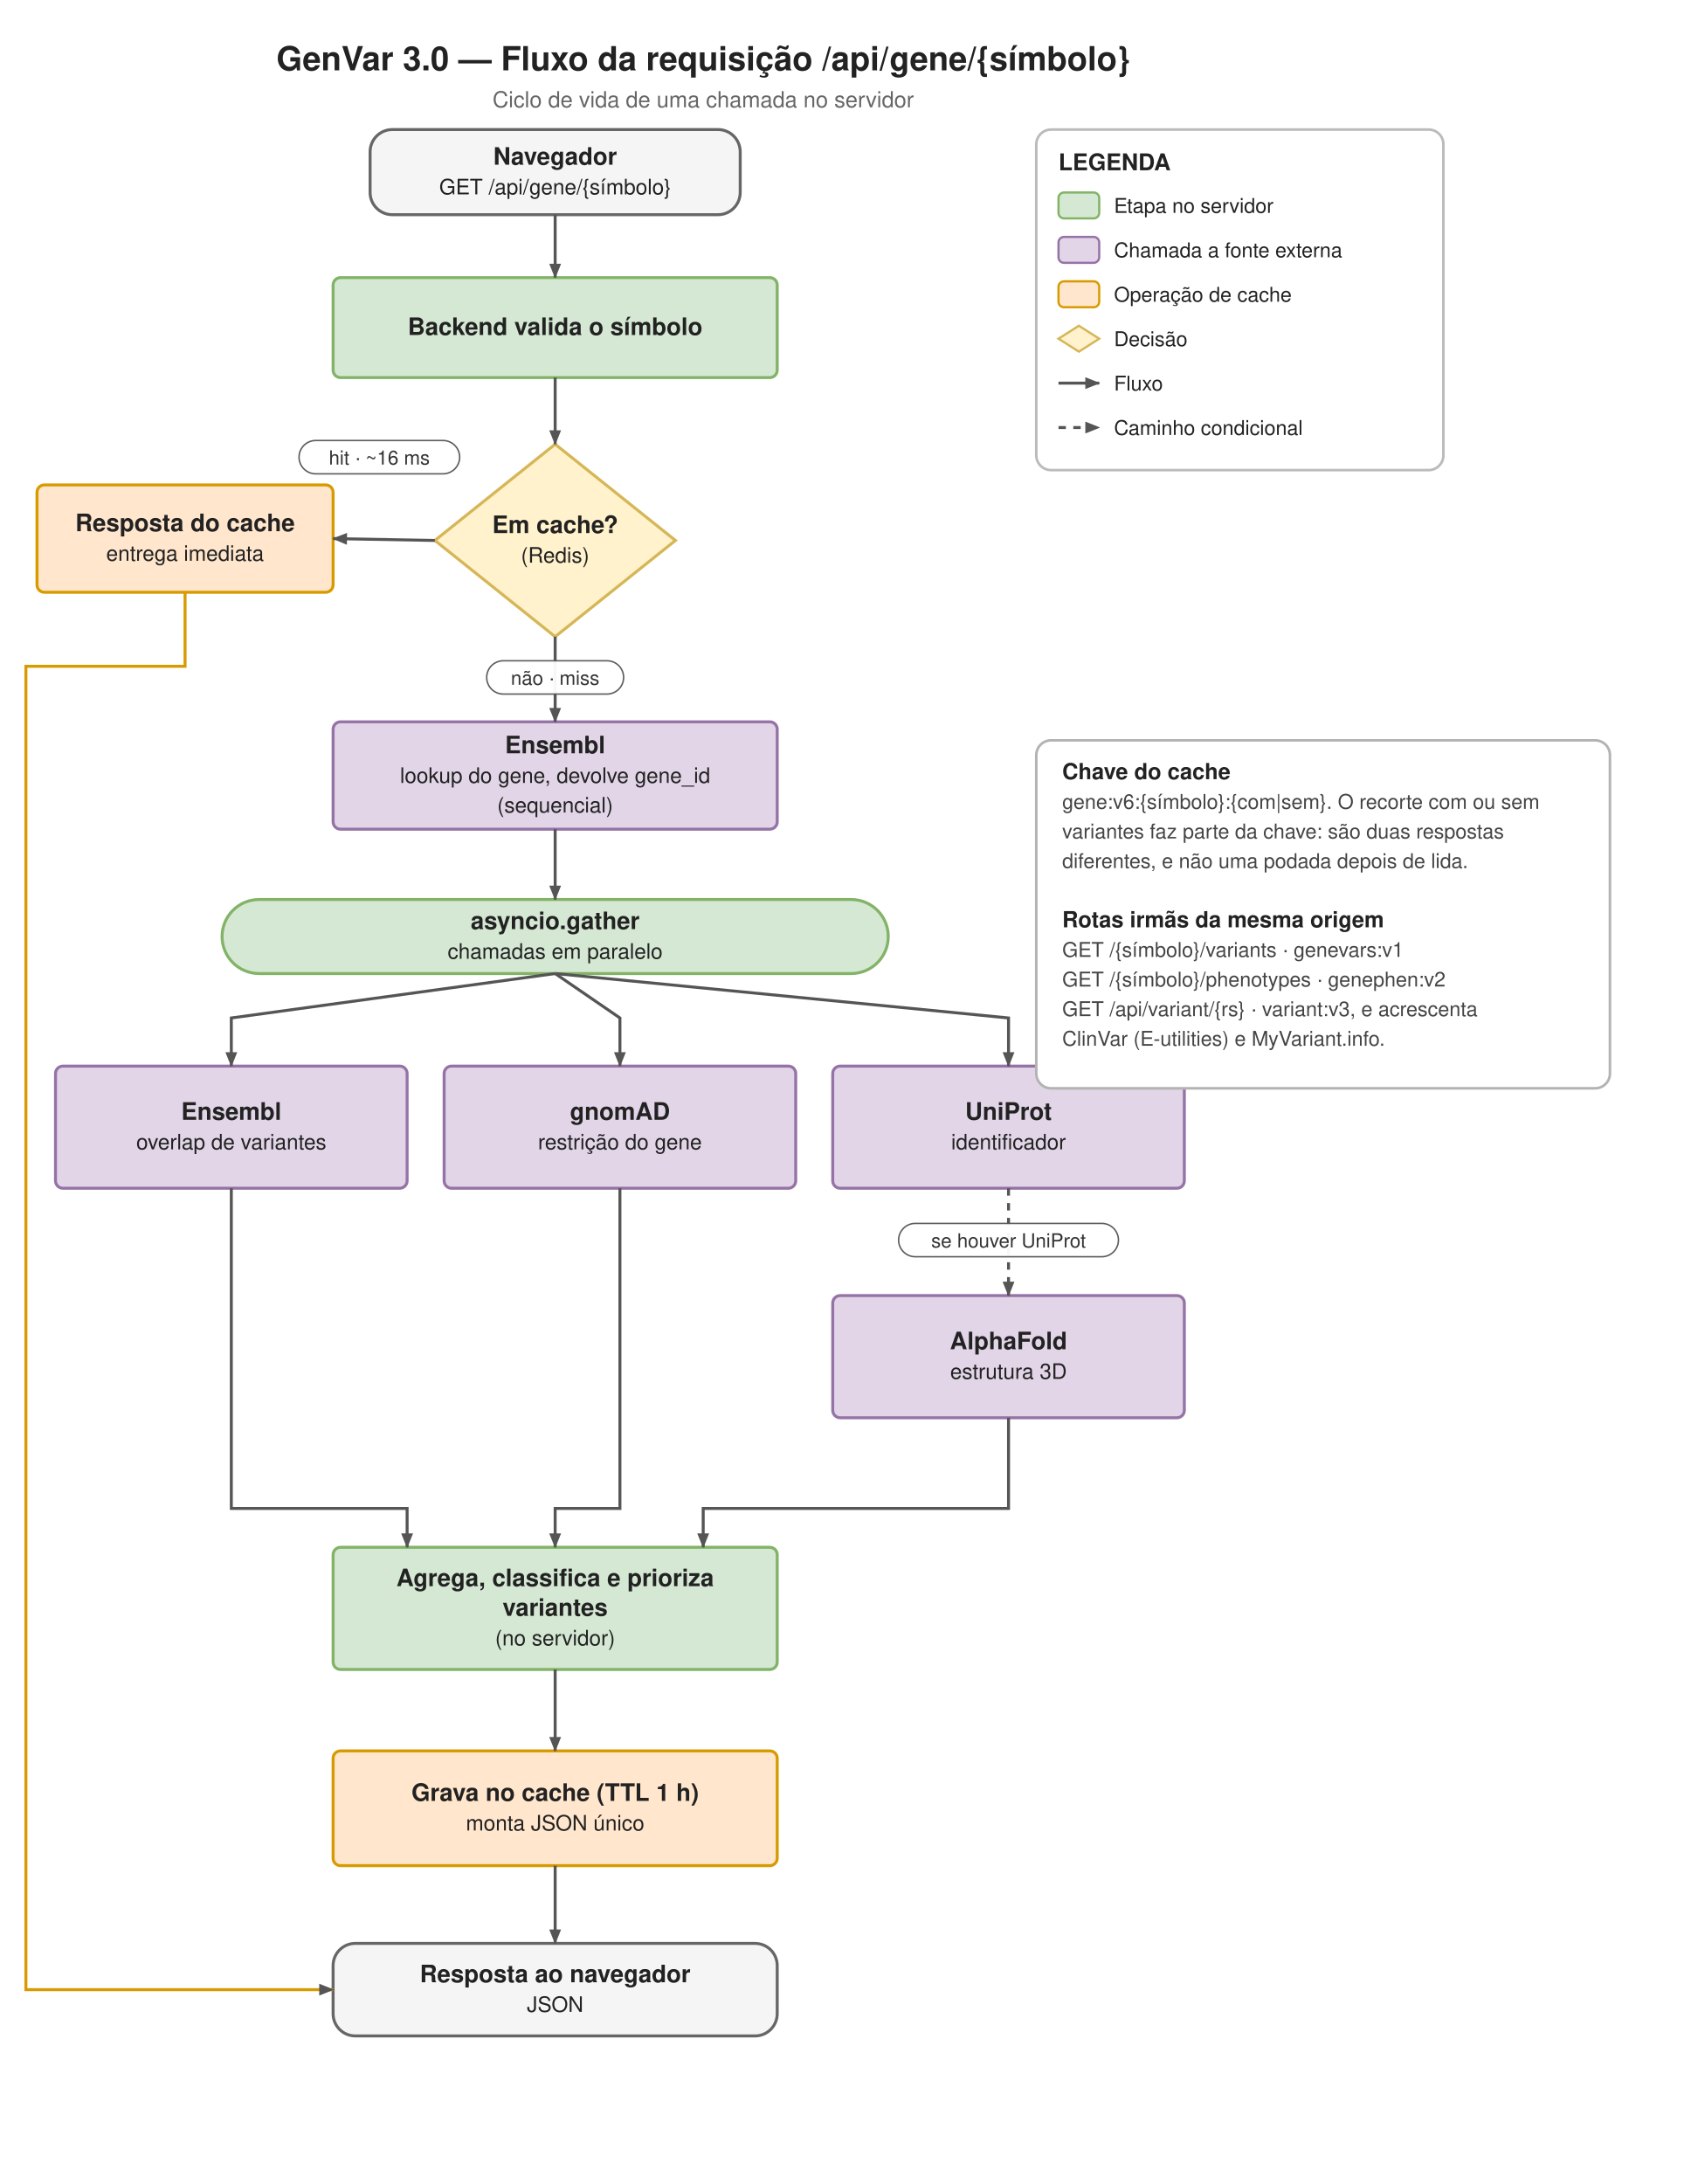
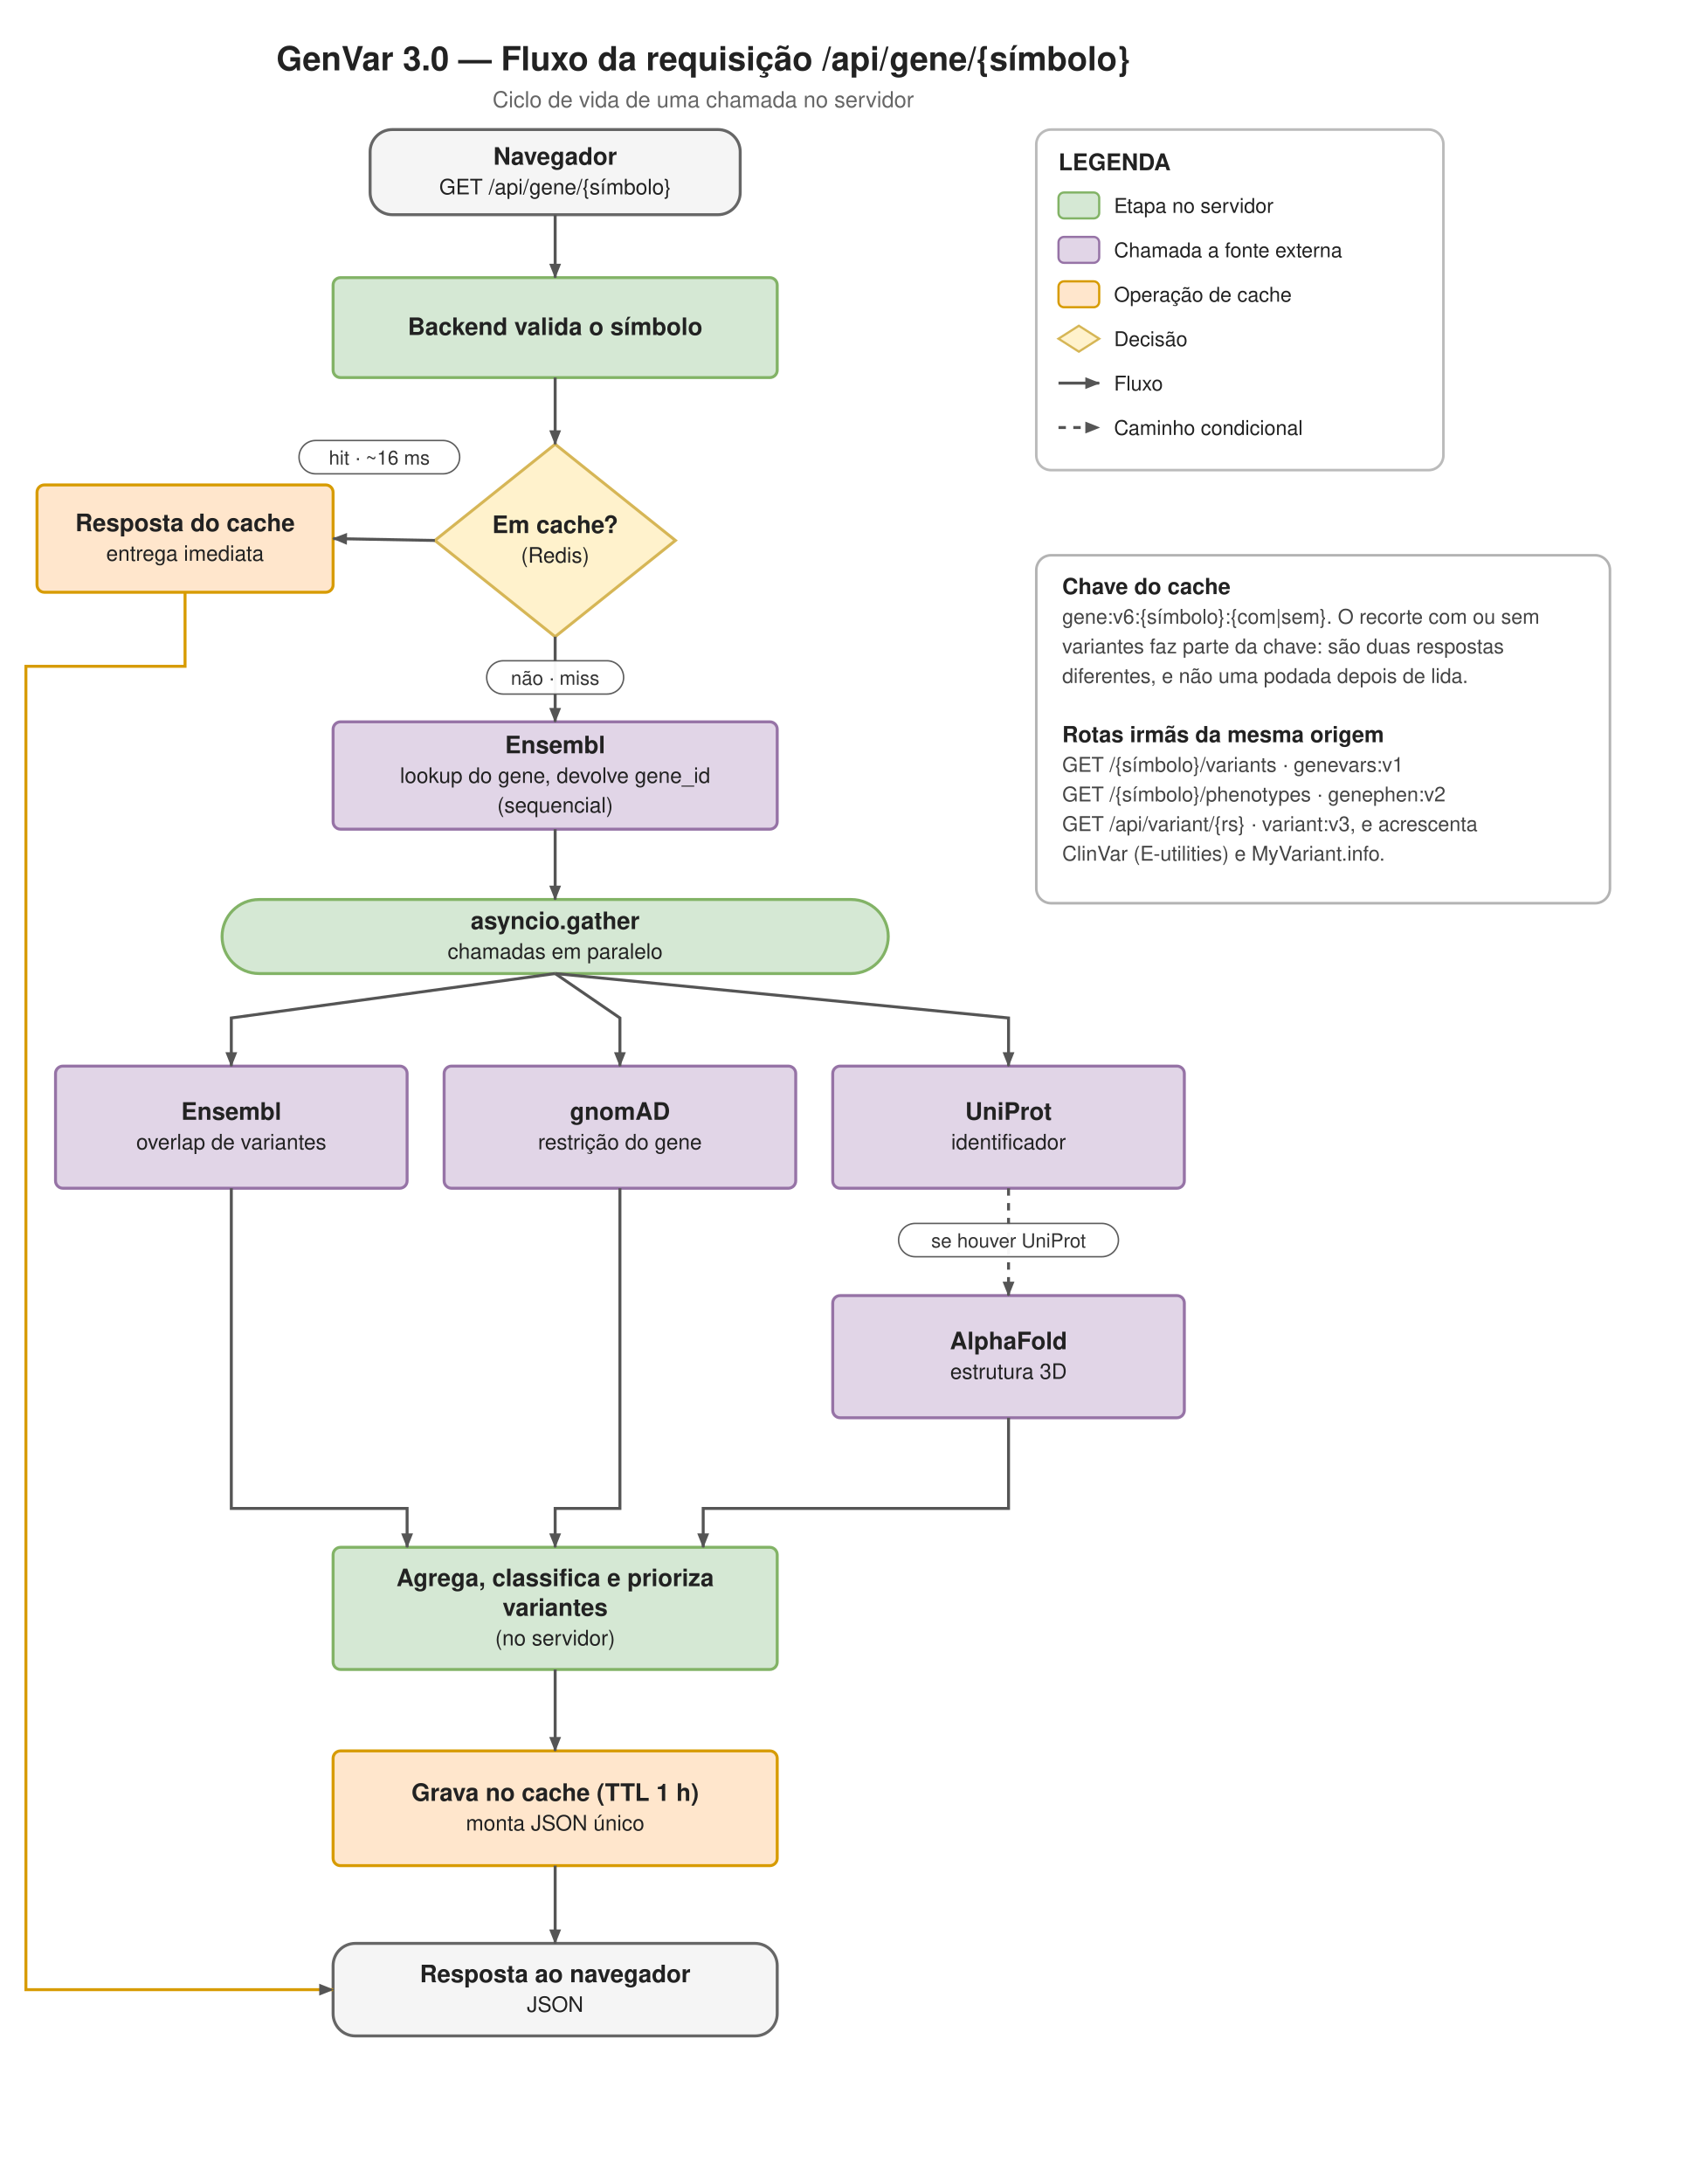
<svg xmlns="http://www.w3.org/2000/svg" width="910" height="1180" viewBox="0 0 910 1180" font-family="Helvetica, Arial, sans-serif">
  <rect width="910" height="1180" fill="#ffffff" />
  <defs>
    <marker id="arr" markerWidth="9" markerHeight="9" refX="7.5" refY="3.2" orient="auto" markerUnits="userSpaceOnUse">
      <path d="M0,0 L8,3.2 L0,6.4 z" fill="#555555" />
    </marker>
    <marker id="arrS" markerWidth="9" markerHeight="9" refX="0.5" refY="3.2" orient="auto" markerUnits="userSpaceOnUse">
      <path d="M8,0 L0,3.2 L8,6.4 z" fill="#555555" />
    </marker>
  </defs>
  <text x="380" y="38" font-family="Helvetica, Arial, sans-serif" font-size="18" font-weight="700" fill="#222222" text-anchor="middle">GenVar 3.0 — Fluxo da requisição /api/gene/{símbolo}</text>
  <text x="380" y="58" font-family="Helvetica, Arial, sans-serif" font-size="12" fill="#666" text-anchor="middle">Ciclo de vida de uma chamada no servidor</text>
  <rect x="200" y="70" width="200" height="46" rx="12" ry="12" fill="#f5f5f5" stroke="#666666" stroke-width="1.6" />
  <text x="300.0" y="89.0" font-family="Helvetica, Arial, sans-serif" font-size="13" font-weight="600" fill="#222222" text-anchor="middle">Navegador</text>
  <text x="300.0" y="105.0" font-family="Helvetica, Arial, sans-serif" font-size="11.5" font-weight="400" fill="#222222" text-anchor="middle">GET /api/gene/{símbolo}</text>
  <rect x="180" y="150" width="240" height="54" rx="4" ry="4" fill="#d5e8d4" stroke="#82b366" stroke-width="1.6" />
  <text x="300.0" y="181.0" font-family="Helvetica, Arial, sans-serif" font-size="13" font-weight="600" fill="#222222" text-anchor="middle">Backend valida o símbolo</text>
  <polygon points="300.0,240 365,292.0 300.0,344 235,292.0" fill="#fff2cc" stroke="#d6b656" stroke-width="1.6" />
  <text x="300.0" y="288.0" font-family="Helvetica, Arial, sans-serif" font-size="13" font-weight="600" fill="#222222" text-anchor="middle">Em cache?</text>
  <text x="300.0" y="304.0" font-family="Helvetica, Arial, sans-serif" font-size="11.5" font-weight="400" fill="#222222" text-anchor="middle">(Redis)</text>
  <rect x="20" y="262" width="160" height="58" rx="4" ry="4" fill="#ffe6cc" stroke="#d79b00" stroke-width="1.6" />
  <text x="100.0" y="287.0" font-family="Helvetica, Arial, sans-serif" font-size="13" font-weight="600" fill="#222222" text-anchor="middle">Resposta do cache</text>
  <text x="100.0" y="303.0" font-family="Helvetica, Arial, sans-serif" font-size="11.5" font-weight="400" fill="#222222" text-anchor="middle">entrega imediata</text>
  <rect x="180" y="390" width="240" height="58" rx="4" ry="4" fill="#e1d5e7" stroke="#9673a6" stroke-width="1.6" />
  <text x="300.0" y="407.0" font-family="Helvetica, Arial, sans-serif" font-size="13" font-weight="600" fill="#222222" text-anchor="middle">Ensembl</text>
  <text x="300.0" y="423.0" font-family="Helvetica, Arial, sans-serif" font-size="11.5" font-weight="400" fill="#222222" text-anchor="middle">lookup do gene, devolve gene_id</text>
  <text x="300.0" y="439.0" font-family="Helvetica, Arial, sans-serif" font-size="11.5" font-weight="400" fill="#222222" text-anchor="middle">(sequencial)</text>
  <rect x="120" y="486" width="360" height="40" rx="20.0" ry="20.0" fill="#d5e8d4" stroke="#82b366" stroke-width="1.6" />
  <text x="300.0" y="502.0" font-family="Helvetica, Arial, sans-serif" font-size="13" font-weight="600" fill="#222222" text-anchor="middle">asyncio.gather</text>
  <text x="300.0" y="518.0" font-family="Helvetica, Arial, sans-serif" font-size="11.5" font-weight="400" fill="#222222" text-anchor="middle">chamadas em paralelo</text>
  <rect x="30" y="576" width="190" height="66" rx="4" ry="4" fill="#e1d5e7" stroke="#9673a6" stroke-width="1.6" />
  <text x="125.0" y="605.0" font-family="Helvetica, Arial, sans-serif" font-size="13" font-weight="600" fill="#222222" text-anchor="middle">Ensembl</text>
  <text x="125.0" y="621.0" font-family="Helvetica, Arial, sans-serif" font-size="11.5" font-weight="400" fill="#222222" text-anchor="middle">overlap de variantes</text>
  <rect x="240" y="576" width="190" height="66" rx="4" ry="4" fill="#e1d5e7" stroke="#9673a6" stroke-width="1.6" />
  <text x="335.0" y="605.0" font-family="Helvetica, Arial, sans-serif" font-size="13" font-weight="600" fill="#222222" text-anchor="middle">gnomAD</text>
  <text x="335.0" y="621.0" font-family="Helvetica, Arial, sans-serif" font-size="11.5" font-weight="400" fill="#222222" text-anchor="middle">restrição do gene</text>
  <rect x="450" y="576" width="190" height="66" rx="4" ry="4" fill="#e1d5e7" stroke="#9673a6" stroke-width="1.6" />
  <text x="545.0" y="605.0" font-family="Helvetica, Arial, sans-serif" font-size="13" font-weight="600" fill="#222222" text-anchor="middle">UniProt</text>
  <text x="545.0" y="621.0" font-family="Helvetica, Arial, sans-serif" font-size="11.5" font-weight="400" fill="#222222" text-anchor="middle">identificador</text>
  <rect x="450" y="700" width="190" height="66" rx="4" ry="4" fill="#e1d5e7" stroke="#9673a6" stroke-width="1.6" />
  <text x="545.0" y="729.0" font-family="Helvetica, Arial, sans-serif" font-size="13" font-weight="600" fill="#222222" text-anchor="middle">AlphaFold</text>
  <text x="545.0" y="745.0" font-family="Helvetica, Arial, sans-serif" font-size="11.5" font-weight="400" fill="#222222" text-anchor="middle">estrutura 3D</text>
  <rect x="180" y="836" width="240" height="66" rx="4" ry="4" fill="#d5e8d4" stroke="#82b366" stroke-width="1.6" />
  <text x="300.0" y="857.0" font-family="Helvetica, Arial, sans-serif" font-size="13" font-weight="600" fill="#222222" text-anchor="middle">Agrega, classifica e prioriza</text>
  <text x="300.0" y="873.0" font-family="Helvetica, Arial, sans-serif" font-size="13" font-weight="600" fill="#222222" text-anchor="middle">variantes</text>
  <text x="300.0" y="889.0" font-family="Helvetica, Arial, sans-serif" font-size="11.5" font-weight="400" fill="#222222" text-anchor="middle">(no servidor)</text>
  <rect x="180" y="946" width="240" height="62" rx="4" ry="4" fill="#ffe6cc" stroke="#d79b00" stroke-width="1.6" />
  <text x="300.0" y="973.0" font-family="Helvetica, Arial, sans-serif" font-size="13" font-weight="600" fill="#222222" text-anchor="middle">Grava no cache (TTL 1 h)</text>
  <text x="300.0" y="989.0" font-family="Helvetica, Arial, sans-serif" font-size="11.5" font-weight="400" fill="#222222" text-anchor="middle">monta JSON único</text>
  <rect x="180" y="1050" width="240" height="50" rx="12" ry="12" fill="#f5f5f5" stroke="#666666" stroke-width="1.6" />
  <text x="300.0" y="1071.0" font-family="Helvetica, Arial, sans-serif" font-size="13" font-weight="600" fill="#222222" text-anchor="middle">Resposta ao navegador</text>
  <text x="300.0" y="1087.0" font-family="Helvetica, Arial, sans-serif" font-size="11.5" font-weight="400" fill="#222222" text-anchor="middle">JSON</text>
-   <rect x="560" y="400" width="310" height="188" rx="8" fill="#ffffff" stroke="#b3b3b3" stroke-width="1.4" />
-   <text x="574" y="421.0" font-family="Helvetica, Arial, sans-serif" font-size="12" font-weight="700" fill="#222222">Chave do cache</text>
-   <text x="574" y="437.0" font-family="Helvetica, Arial, sans-serif" font-size="11" font-weight="400" fill="#444444">gene:v6:{símbolo}:{com|sem}. O recorte com ou sem</text>
-   <text x="574" y="453.0" font-family="Helvetica, Arial, sans-serif" font-size="11" font-weight="400" fill="#444444">variantes faz parte da chave: são duas respostas</text>
-   <text x="574" y="469.0" font-family="Helvetica, Arial, sans-serif" font-size="11" font-weight="400" fill="#444444">diferentes, e não uma podada depois de lida.</text>
-   <text x="574" y="501.0" font-family="Helvetica, Arial, sans-serif" font-size="12" font-weight="700" fill="#222222">Rotas irmãs da mesma origem</text>
-   <text x="574" y="517.0" font-family="Helvetica, Arial, sans-serif" font-size="11" font-weight="400" fill="#444444">GET /{símbolo}/variants  ·  genevars:v1</text>
-   <text x="574" y="533.0" font-family="Helvetica, Arial, sans-serif" font-size="11" font-weight="400" fill="#444444">GET /{símbolo}/phenotypes  ·  genephen:v2</text>
-   <text x="574" y="549.0" font-family="Helvetica, Arial, sans-serif" font-size="11" font-weight="400" fill="#444444">GET /api/variant/{rs}  ·  variant:v3, e acrescenta</text>
-   <text x="574" y="565.0" font-family="Helvetica, Arial, sans-serif" font-size="11" font-weight="400" fill="#444444">ClinVar (E-utilities) e MyVariant.info.</text>
+   <rect x="560" y="300" width="310" height="188" rx="8" fill="#ffffff" stroke="#b3b3b3" stroke-width="1.4" />
+   <text x="574" y="321" font-family="Helvetica, Arial, sans-serif" font-size="12" font-weight="700" fill="#222222">Chave do cache</text>
+   <text x="574" y="337" font-family="Helvetica, Arial, sans-serif" font-size="11" font-weight="400" fill="#444444">gene:v6:{símbolo}:{com|sem}. O recorte com ou sem</text>
+   <text x="574" y="353" font-family="Helvetica, Arial, sans-serif" font-size="11" font-weight="400" fill="#444444">variantes faz parte da chave: são duas respostas</text>
+   <text x="574" y="369" font-family="Helvetica, Arial, sans-serif" font-size="11" font-weight="400" fill="#444444">diferentes, e não uma podada depois de lida.</text>
+   <text x="574" y="401" font-family="Helvetica, Arial, sans-serif" font-size="12" font-weight="700" fill="#222222">Rotas irmãs da mesma origem</text>
+   <text x="574" y="417" font-family="Helvetica, Arial, sans-serif" font-size="11" font-weight="400" fill="#444444">GET /{símbolo}/variants  ·  genevars:v1</text>
+   <text x="574" y="433" font-family="Helvetica, Arial, sans-serif" font-size="11" font-weight="400" fill="#444444">GET /{símbolo}/phenotypes  ·  genephen:v2</text>
+   <text x="574" y="449" font-family="Helvetica, Arial, sans-serif" font-size="11" font-weight="400" fill="#444444">GET /api/variant/{rs}  ·  variant:v3, e acrescenta</text>
+   <text x="574" y="465" font-family="Helvetica, Arial, sans-serif" font-size="11" font-weight="400" fill="#444444">ClinVar (E-utilities) e MyVariant.info.</text>
  <polyline points="300.0,116.0 300.0,150.0" fill="none" stroke="#555555" stroke-width="1.6" marker-end="url(#arr)" />
  <polyline points="300.0,204.0 300.0,240.0" fill="none" stroke="#555555" stroke-width="1.6" marker-end="url(#arr)" />
  <polyline points="235.0,292.0 180.0,291.0" fill="none" stroke="#555555" stroke-width="1.6" marker-end="url(#arr)" />
  <rect x="161.6" y="238.0" width="86.8" height="18" rx="9" fill="#ffffff" stroke="#555555" stroke-width="0.8" opacity="0.95" />
  <text x="205.0" y="251.0" font-family="Helvetica, Arial, sans-serif" font-size="10.5" fill="#333" text-anchor="middle">hit · ~16 ms</text>
  <polyline points="300.0,344.0 300.0,390.0" fill="none" stroke="#555555" stroke-width="1.6" marker-end="url(#arr)" />
  <rect x="263.0" y="357.0" width="74.0" height="18" rx="9" fill="#ffffff" stroke="#555555" stroke-width="0.8" opacity="0.95" />
  <text x="300.0" y="370.0" font-family="Helvetica, Arial, sans-serif" font-size="10.5" fill="#333" text-anchor="middle">não · miss</text>
  <polyline points="300.0,448.0 300.0,486.0" fill="none" stroke="#555555" stroke-width="1.6" marker-end="url(#arr)" />
  <polyline points="300.0,526.0 125.0,550.0 125.0,576.0" fill="none" stroke="#555555" stroke-width="1.6" marker-end="url(#arr)" />
  <polyline points="300.0,526.0 335.0,550.0 335.0,576.0" fill="none" stroke="#555555" stroke-width="1.6" marker-end="url(#arr)" />
  <polyline points="300.0,526.0 545.0,550.0 545.0,576.0" fill="none" stroke="#555555" stroke-width="1.6" marker-end="url(#arr)" />
  <polyline points="545.0,642.0 545.0,700.0" fill="none" stroke="#555555" stroke-width="1.6" stroke-dasharray="4 4" marker-end="url(#arr)" />
  <rect x="485.6" y="661.0" width="118.8" height="18" rx="9" fill="#ffffff" stroke="#555555" stroke-width="0.8" opacity="0.95" />
  <text x="545.0" y="674.0" font-family="Helvetica, Arial, sans-serif" font-size="10.5" fill="#333" text-anchor="middle">se houver UniProt</text>
  <polyline points="125.0,642.0 125.0,815.0 220.0,815.0 220.0,836.0" fill="none" stroke="#555555" stroke-width="1.6" marker-end="url(#arr)" />
  <polyline points="335.0,642.0 335.0,815.0 300.0,815.0 300.0,836.0" fill="none" stroke="#555555" stroke-width="1.6" marker-end="url(#arr)" />
  <polyline points="545.0,766.0 545.0,815.0 380.0,815.0 380.0,836.0" fill="none" stroke="#555555" stroke-width="1.6" marker-end="url(#arr)" />
  <polyline points="300.0,902.0 300.0,946.0" fill="none" stroke="#555555" stroke-width="1.6" marker-end="url(#arr)" />
  <polyline points="300.0,1008.0 300.0,1050.0" fill="none" stroke="#555555" stroke-width="1.6" marker-end="url(#arr)" />
  <polyline points="100.0,320.0 100.0,360.0 14.0,360.0 14.0,1075.0 180.0,1075.0" fill="none" stroke="#d79b00" stroke-width="1.6" marker-end="url(#arr)" />
  <rect x="560" y="70" width="220" height="184" rx="8" fill="#ffffff" stroke="#bbbbbb" stroke-width="1.4" />
  <text x="572" y="92" font-family="Helvetica, Arial, sans-serif" font-size="12.5" font-weight="700" fill="#222222">LEGENDA</text>
  <rect x="572" y="104" width="22" height="14" rx="3" fill="#d5e8d4" stroke="#82b366" stroke-width="1.2" />
  <text x="602" y="115" font-family="Helvetica, Arial, sans-serif" font-size="11" fill="#222222">Etapa no servidor</text>
  <rect x="572" y="128" width="22" height="14" rx="3" fill="#e1d5e7" stroke="#9673a6" stroke-width="1.2" />
  <text x="602" y="139" font-family="Helvetica, Arial, sans-serif" font-size="11" fill="#222222">Chamada a fonte externa</text>
  <rect x="572" y="152" width="22" height="14" rx="3" fill="#ffe6cc" stroke="#d79b00" stroke-width="1.2" />
  <text x="602" y="163" font-family="Helvetica, Arial, sans-serif" font-size="11" fill="#222222">Operação de cache</text>
  <polygon points="583,176 594,183 583,190 572,183" fill="#fff2cc" stroke="#d6b656" stroke-width="1.2" />
  <text x="602" y="187" font-family="Helvetica, Arial, sans-serif" font-size="11" fill="#222222">Decisão</text>
  <line x1="572" y1="207" x2="594" y2="207" stroke="#555" stroke-width="1.6" marker-end="url(#arr)" />
  <text x="602" y="211" font-family="Helvetica, Arial, sans-serif" font-size="11" fill="#222222">Fluxo</text>
  <line x1="572" y1="231" x2="594" y2="231" stroke="#555" stroke-width="1.6" stroke-dasharray="4 4" marker-end="url(#arr)" />
  <text x="602" y="235" font-family="Helvetica, Arial, sans-serif" font-size="11" fill="#222222">Caminho condicional</text>
</svg>
